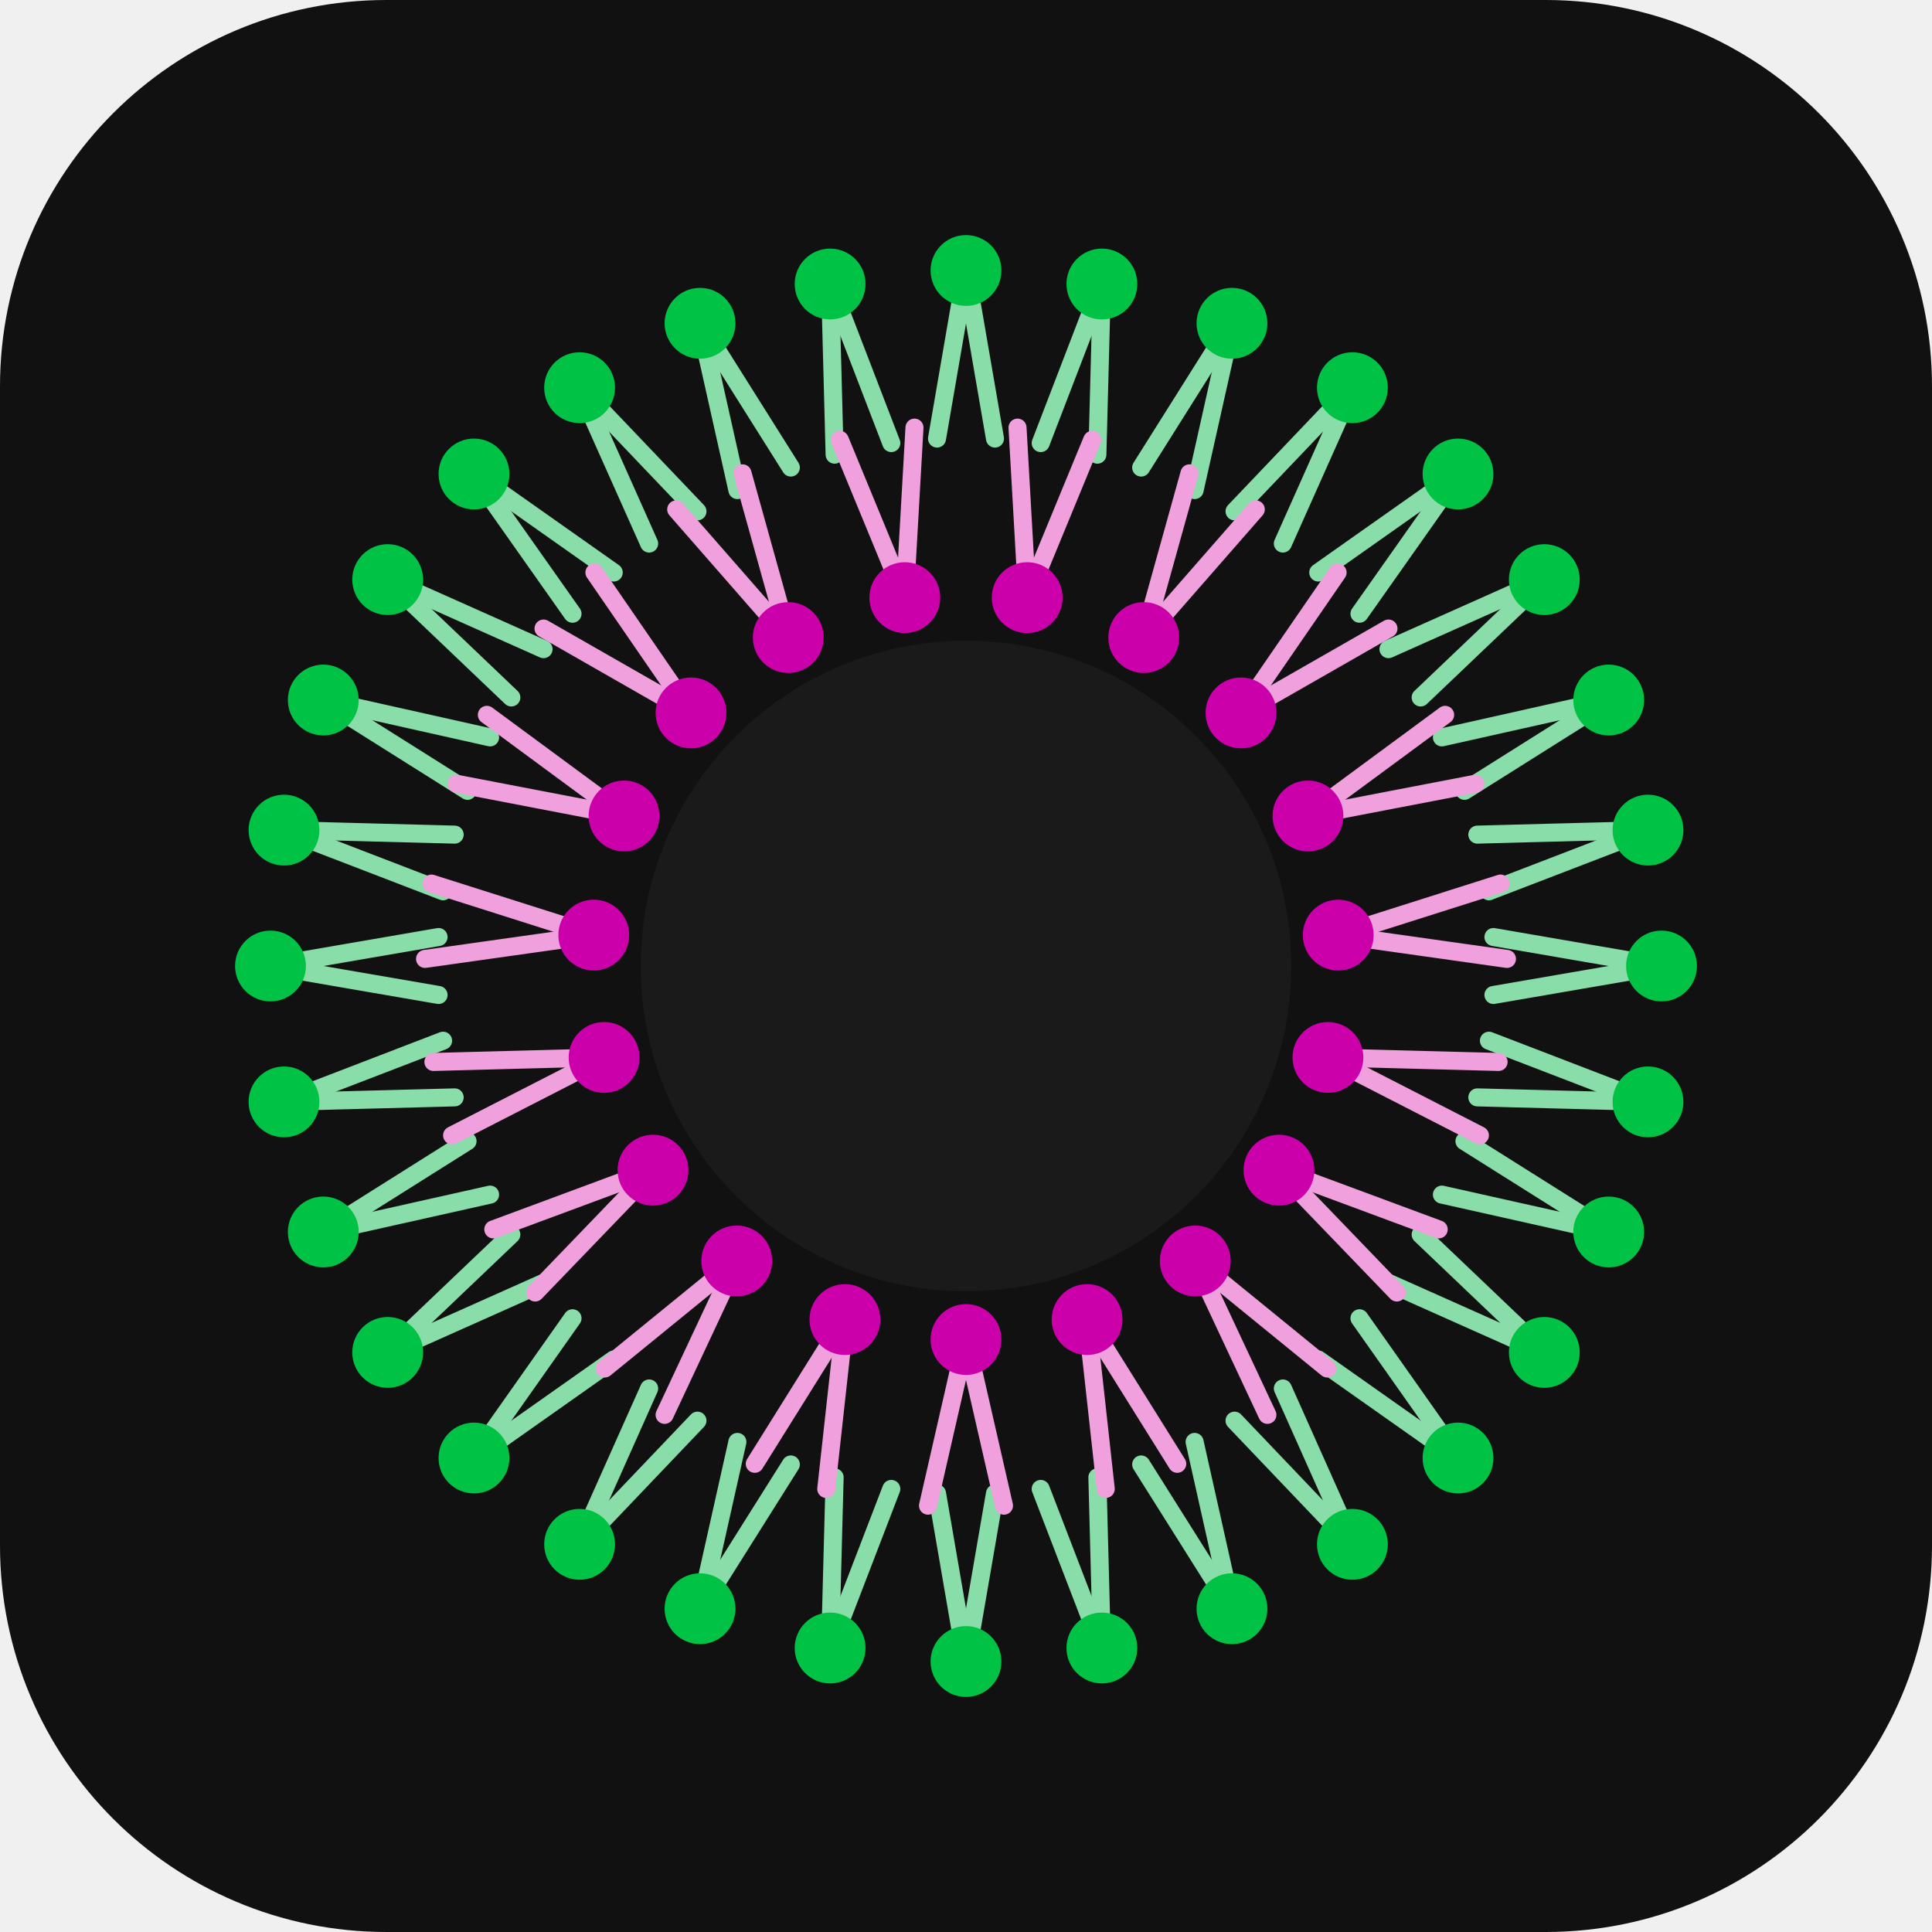
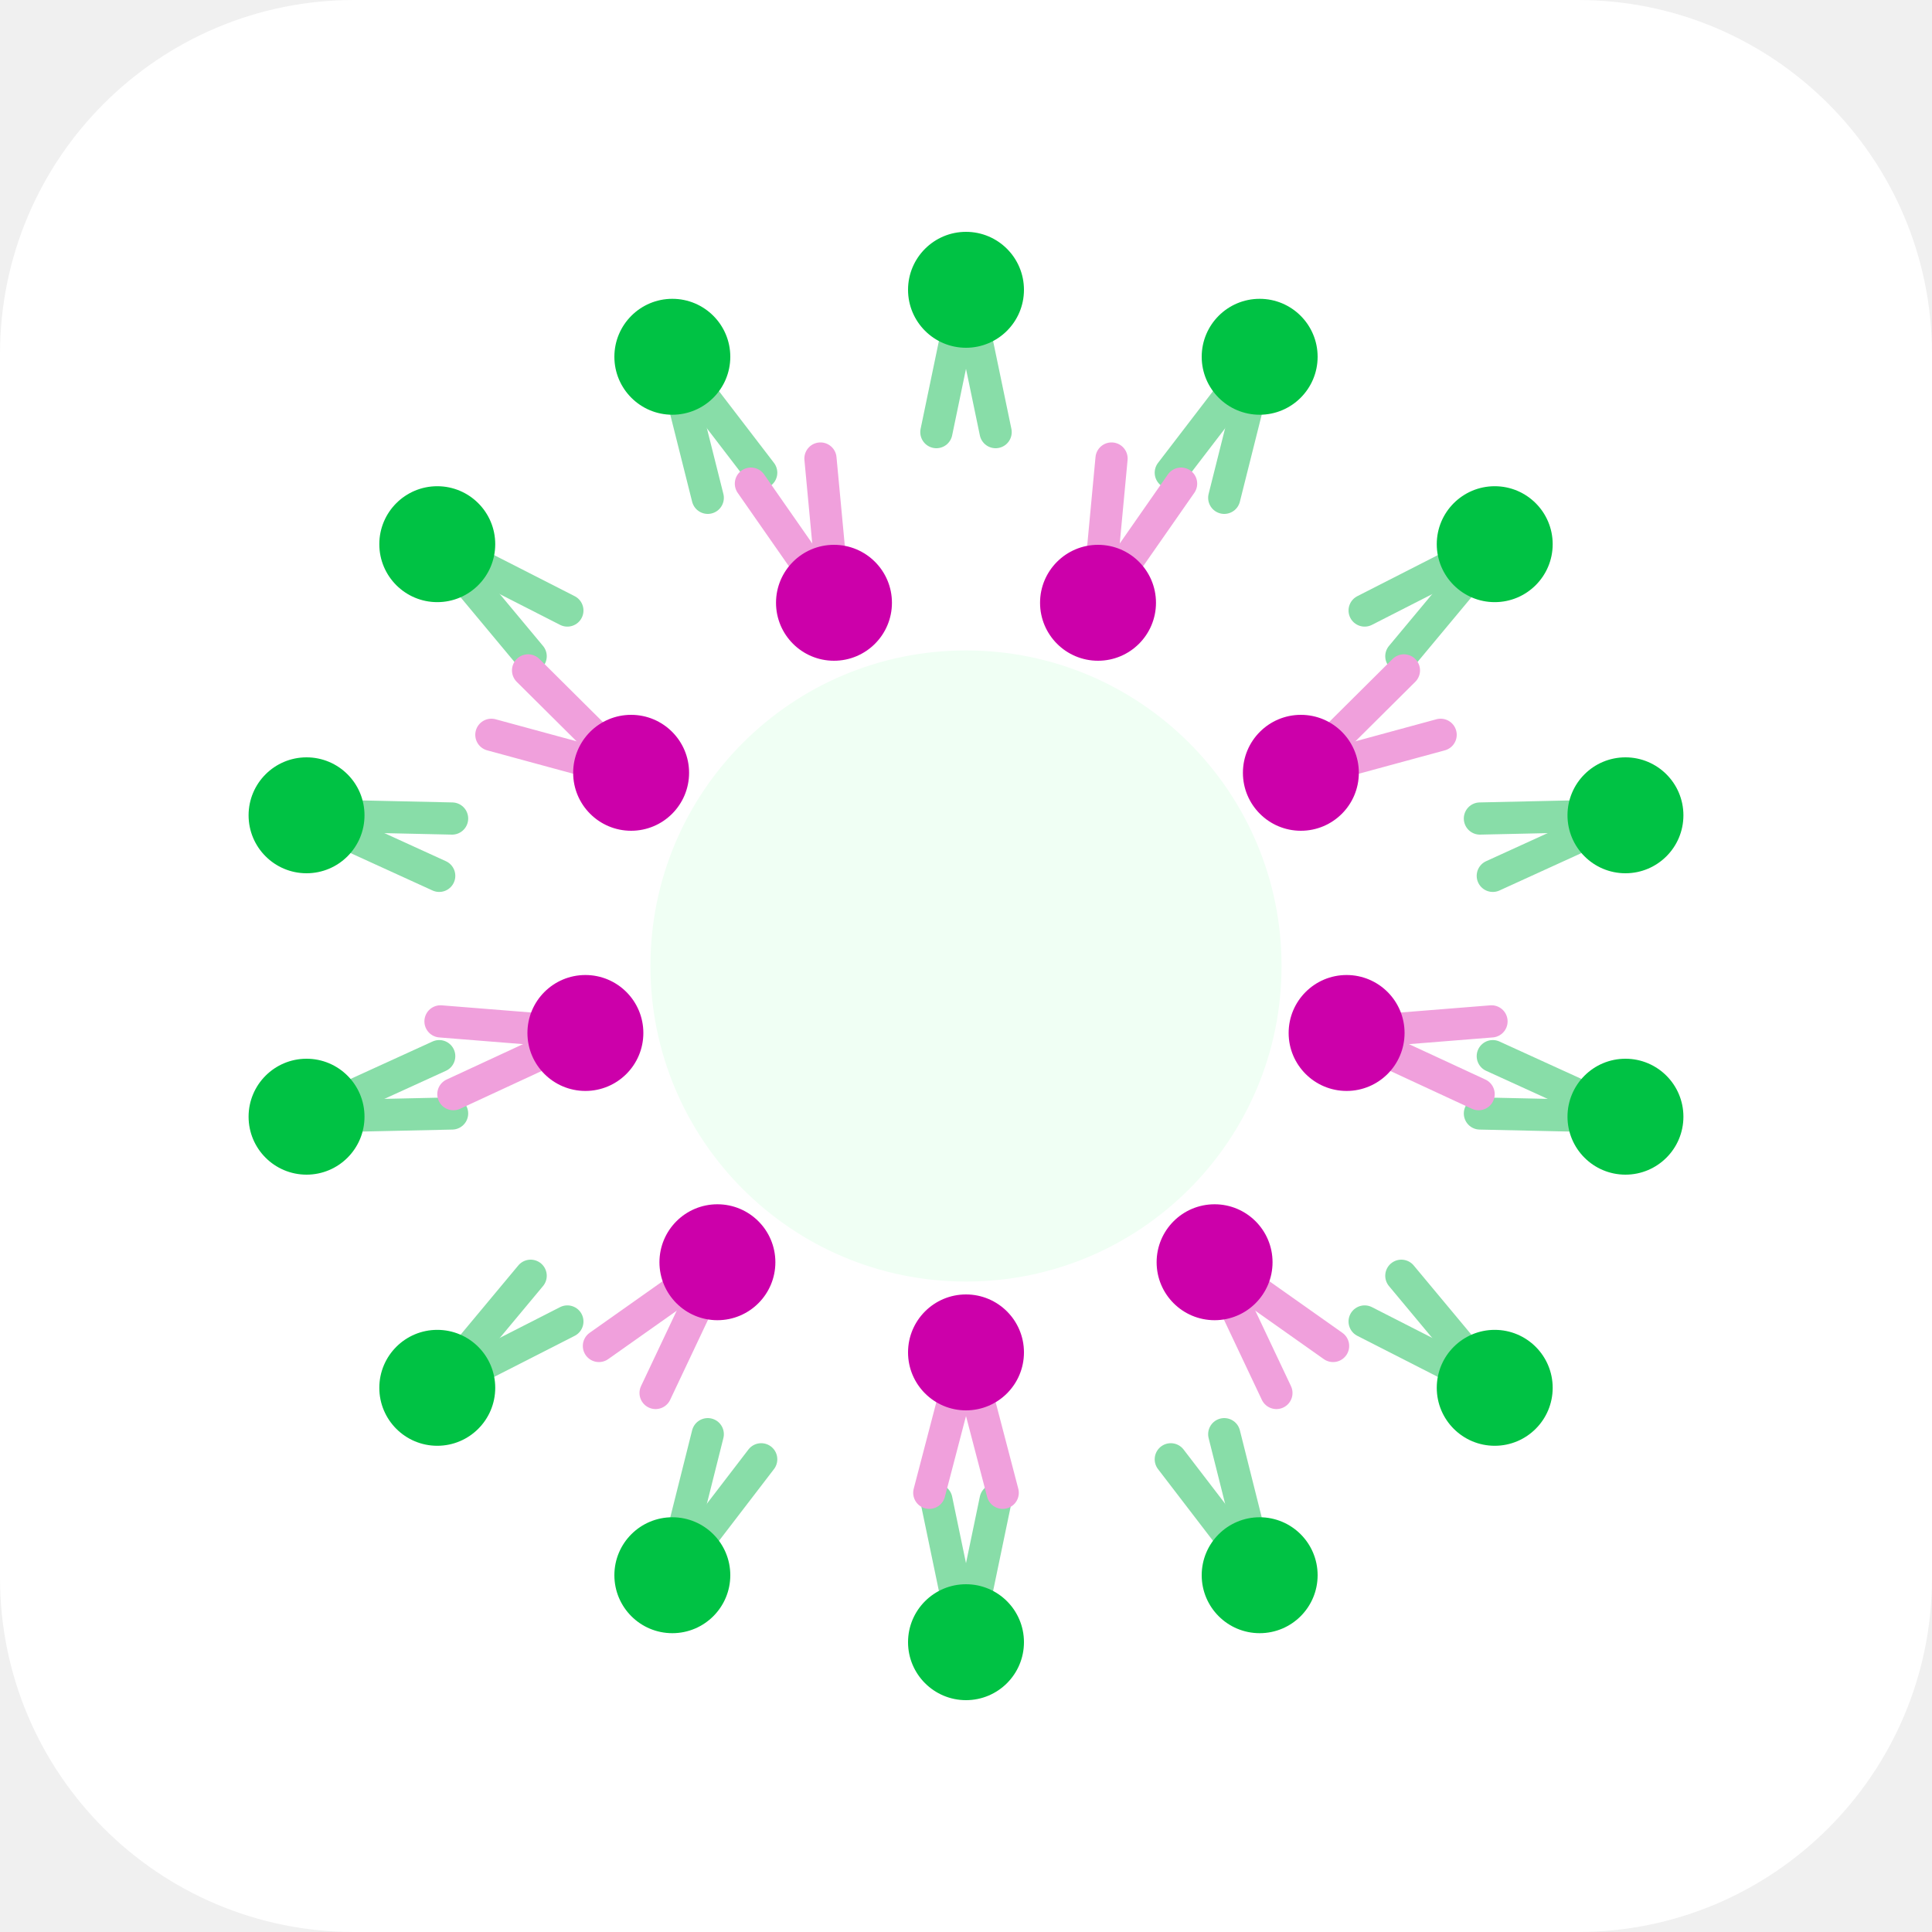
<svg xmlns="http://www.w3.org/2000/svg" viewBox="0 0 300 300" width="300" height="300">
-   <rect width="300" height="300" rx="60" ry="60" fill="#111111" />
-   <circle cx="150" cy="150" r="50.5" fill="#1A1A1A" />
-   <line x1="150.0" y1="42.0" x2="145.5" y2="68.1" stroke="#88DDA8" stroke-width="2.8" stroke-linecap="round" />
-   <line x1="150.0" y1="42.0" x2="154.5" y2="68.1" stroke="#88DDA8" stroke-width="2.8" stroke-linecap="round" />
-   <circle cx="150.0" cy="42.0" r="5.5" fill="#00C244" />
-   <line x1="171.1" y1="44.1" x2="161.6" y2="68.8" stroke="#88DDA8" stroke-width="2.8" stroke-linecap="round" />
-   <line x1="171.1" y1="44.1" x2="170.4" y2="70.6" stroke="#88DDA8" stroke-width="2.8" stroke-linecap="round" />
-   <circle cx="171.1" cy="44.1" r="5.5" fill="#00C244" />
-   <line x1="191.3" y1="50.2" x2="177.2" y2="72.6" stroke="#88DDA8" stroke-width="2.8" stroke-linecap="round" />
-   <line x1="191.3" y1="50.2" x2="185.5" y2="76.1" stroke="#88DDA8" stroke-width="2.8" stroke-linecap="round" />
-   <circle cx="191.3" cy="50.2" r="5.5" fill="#00C244" />
-   <line x1="210.0" y1="60.2" x2="191.7" y2="79.4" stroke="#88DDA8" stroke-width="2.8" stroke-linecap="round" />
-   <line x1="210.0" y1="60.2" x2="199.2" y2="84.4" stroke="#88DDA8" stroke-width="2.8" stroke-linecap="round" />
-   <circle cx="210.0" cy="60.2" r="5.5" fill="#00C244" />
-   <line x1="226.4" y1="73.6" x2="204.7" y2="88.9" stroke="#88DDA8" stroke-width="2.8" stroke-linecap="round" />
-   <line x1="226.4" y1="73.6" x2="211.1" y2="95.3" stroke="#88DDA8" stroke-width="2.8" stroke-linecap="round" />
-   <circle cx="226.4" cy="73.6" r="5.5" fill="#00C244" />
-   <line x1="239.8" y1="90.0" x2="215.6" y2="100.8" stroke="#88DDA8" stroke-width="2.8" stroke-linecap="round" />
-   <line x1="239.8" y1="90.0" x2="220.6" y2="108.3" stroke="#88DDA8" stroke-width="2.8" stroke-linecap="round" />
-   <circle cx="239.8" cy="90.0" r="5.5" fill="#00C244" />
-   <line x1="249.8" y1="108.7" x2="223.9" y2="114.5" stroke="#88DDA8" stroke-width="2.8" stroke-linecap="round" />
-   <line x1="249.8" y1="108.7" x2="227.4" y2="122.8" stroke="#88DDA8" stroke-width="2.8" stroke-linecap="round" />
-   <circle cx="249.8" cy="108.7" r="5.5" fill="#00C244" />
-   <line x1="255.9" y1="128.9" x2="229.4" y2="129.6" stroke="#88DDA8" stroke-width="2.8" stroke-linecap="round" />
-   <line x1="255.9" y1="128.9" x2="231.2" y2="138.4" stroke="#88DDA8" stroke-width="2.8" stroke-linecap="round" />
-   <circle cx="255.9" cy="128.9" r="5.5" fill="#00C244" />
-   <line x1="258.0" y1="150.0" x2="231.9" y2="145.5" stroke="#88DDA8" stroke-width="2.8" stroke-linecap="round" />
-   <line x1="258.0" y1="150.0" x2="231.9" y2="154.5" stroke="#88DDA8" stroke-width="2.8" stroke-linecap="round" />
-   <circle cx="258.0" cy="150.0" r="5.5" fill="#00C244" />
-   <line x1="255.9" y1="171.1" x2="231.2" y2="161.6" stroke="#88DDA8" stroke-width="2.8" stroke-linecap="round" />
-   <line x1="255.9" y1="171.1" x2="229.4" y2="170.4" stroke="#88DDA8" stroke-width="2.8" stroke-linecap="round" />
-   <circle cx="255.9" cy="171.1" r="5.5" fill="#00C244" />
-   <line x1="249.8" y1="191.3" x2="227.4" y2="177.2" stroke="#88DDA8" stroke-width="2.8" stroke-linecap="round" />
-   <line x1="249.8" y1="191.3" x2="223.9" y2="185.5" stroke="#88DDA8" stroke-width="2.8" stroke-linecap="round" />
-   <circle cx="249.8" cy="191.3" r="5.5" fill="#00C244" />
-   <line x1="239.8" y1="210.0" x2="220.6" y2="191.7" stroke="#88DDA8" stroke-width="2.8" stroke-linecap="round" />
-   <line x1="239.8" y1="210.0" x2="215.6" y2="199.2" stroke="#88DDA8" stroke-width="2.8" stroke-linecap="round" />
-   <circle cx="239.8" cy="210.0" r="5.5" fill="#00C244" />
-   <line x1="226.4" y1="226.4" x2="211.1" y2="204.7" stroke="#88DDA8" stroke-width="2.8" stroke-linecap="round" />
-   <line x1="226.4" y1="226.4" x2="204.7" y2="211.1" stroke="#88DDA8" stroke-width="2.8" stroke-linecap="round" />
-   <circle cx="226.4" cy="226.4" r="5.5" fill="#00C244" />
-   <line x1="210.0" y1="239.8" x2="199.2" y2="215.6" stroke="#88DDA8" stroke-width="2.8" stroke-linecap="round" />
-   <line x1="210.0" y1="239.8" x2="191.7" y2="220.6" stroke="#88DDA8" stroke-width="2.8" stroke-linecap="round" />
-   <circle cx="210.0" cy="239.8" r="5.5" fill="#00C244" />
-   <line x1="191.3" y1="249.8" x2="185.5" y2="223.9" stroke="#88DDA8" stroke-width="2.8" stroke-linecap="round" />
-   <line x1="191.3" y1="249.8" x2="177.2" y2="227.4" stroke="#88DDA8" stroke-width="2.8" stroke-linecap="round" />
-   <circle cx="191.3" cy="249.8" r="5.5" fill="#00C244" />
-   <line x1="171.1" y1="255.9" x2="170.4" y2="229.4" stroke="#88DDA8" stroke-width="2.8" stroke-linecap="round" />
-   <line x1="171.1" y1="255.9" x2="161.6" y2="231.2" stroke="#88DDA8" stroke-width="2.8" stroke-linecap="round" />
-   <circle cx="171.1" cy="255.9" r="5.5" fill="#00C244" />
-   <line x1="150.0" y1="258.0" x2="154.5" y2="231.9" stroke="#88DDA8" stroke-width="2.8" stroke-linecap="round" />
-   <line x1="150.0" y1="258.0" x2="145.5" y2="231.9" stroke="#88DDA8" stroke-width="2.8" stroke-linecap="round" />
-   <circle cx="150.0" cy="258.0" r="5.5" fill="#00C244" />
-   <line x1="128.9" y1="255.9" x2="138.4" y2="231.2" stroke="#88DDA8" stroke-width="2.8" stroke-linecap="round" />
-   <line x1="128.9" y1="255.9" x2="129.6" y2="229.4" stroke="#88DDA8" stroke-width="2.8" stroke-linecap="round" />
-   <circle cx="128.9" cy="255.9" r="5.5" fill="#00C244" />
-   <line x1="108.7" y1="249.8" x2="122.8" y2="227.4" stroke="#88DDA8" stroke-width="2.8" stroke-linecap="round" />
-   <line x1="108.7" y1="249.8" x2="114.5" y2="223.9" stroke="#88DDA8" stroke-width="2.8" stroke-linecap="round" />
-   <circle cx="108.7" cy="249.8" r="5.5" fill="#00C244" />
-   <line x1="90.0" y1="239.8" x2="108.3" y2="220.6" stroke="#88DDA8" stroke-width="2.8" stroke-linecap="round" />
-   <line x1="90.0" y1="239.8" x2="100.8" y2="215.6" stroke="#88DDA8" stroke-width="2.8" stroke-linecap="round" />
-   <circle cx="90.0" cy="239.8" r="5.5" fill="#00C244" />
-   <line x1="73.6" y1="226.4" x2="95.3" y2="211.1" stroke="#88DDA8" stroke-width="2.8" stroke-linecap="round" />
-   <line x1="73.6" y1="226.4" x2="88.9" y2="204.7" stroke="#88DDA8" stroke-width="2.8" stroke-linecap="round" />
-   <circle cx="73.6" cy="226.4" r="5.5" fill="#00C244" />
-   <line x1="60.2" y1="210.0" x2="84.4" y2="199.2" stroke="#88DDA8" stroke-width="2.8" stroke-linecap="round" />
-   <line x1="60.2" y1="210.0" x2="79.4" y2="191.7" stroke="#88DDA8" stroke-width="2.8" stroke-linecap="round" />
-   <circle cx="60.2" cy="210.0" r="5.5" fill="#00C244" />
-   <line x1="50.2" y1="191.3" x2="76.1" y2="185.5" stroke="#88DDA8" stroke-width="2.8" stroke-linecap="round" />
-   <line x1="50.2" y1="191.3" x2="72.6" y2="177.2" stroke="#88DDA8" stroke-width="2.8" stroke-linecap="round" />
-   <circle cx="50.2" cy="191.3" r="5.5" fill="#00C244" />
-   <line x1="44.1" y1="171.1" x2="70.6" y2="170.4" stroke="#88DDA8" stroke-width="2.8" stroke-linecap="round" />
-   <line x1="44.1" y1="171.1" x2="68.8" y2="161.6" stroke="#88DDA8" stroke-width="2.8" stroke-linecap="round" />
-   <circle cx="44.1" cy="171.1" r="5.5" fill="#00C244" />
-   <line x1="42.0" y1="150.0" x2="68.1" y2="154.5" stroke="#88DDA8" stroke-width="2.8" stroke-linecap="round" />
-   <line x1="42.0" y1="150.0" x2="68.1" y2="145.5" stroke="#88DDA8" stroke-width="2.8" stroke-linecap="round" />
-   <circle cx="42.0" cy="150.0" r="5.5" fill="#00C244" />
-   <line x1="44.1" y1="128.9" x2="68.8" y2="138.4" stroke="#88DDA8" stroke-width="2.8" stroke-linecap="round" />
-   <line x1="44.1" y1="128.9" x2="70.6" y2="129.6" stroke="#88DDA8" stroke-width="2.8" stroke-linecap="round" />
-   <circle cx="44.1" cy="128.9" r="5.5" fill="#00C244" />
-   <line x1="50.2" y1="108.7" x2="72.6" y2="122.8" stroke="#88DDA8" stroke-width="2.8" stroke-linecap="round" />
-   <line x1="50.2" y1="108.7" x2="76.1" y2="114.5" stroke="#88DDA8" stroke-width="2.8" stroke-linecap="round" />
-   <circle cx="50.2" cy="108.7" r="5.5" fill="#00C244" />
-   <line x1="60.2" y1="90.0" x2="79.4" y2="108.3" stroke="#88DDA8" stroke-width="2.8" stroke-linecap="round" />
-   <line x1="60.2" y1="90.0" x2="84.4" y2="100.8" stroke="#88DDA8" stroke-width="2.8" stroke-linecap="round" />
-   <circle cx="60.2" cy="90.0" r="5.5" fill="#00C244" />
-   <line x1="73.6" y1="73.6" x2="88.9" y2="95.3" stroke="#88DDA8" stroke-width="2.8" stroke-linecap="round" />
-   <line x1="73.6" y1="73.6" x2="95.3" y2="88.9" stroke="#88DDA8" stroke-width="2.8" stroke-linecap="round" />
-   <circle cx="73.6" cy="73.6" r="5.5" fill="#00C244" />
-   <line x1="90.0" y1="60.2" x2="100.8" y2="84.4" stroke="#88DDA8" stroke-width="2.8" stroke-linecap="round" />
-   <line x1="90.0" y1="60.2" x2="108.3" y2="79.4" stroke="#88DDA8" stroke-width="2.8" stroke-linecap="round" />
-   <circle cx="90.0" cy="60.2" r="5.5" fill="#00C244" />
-   <line x1="108.7" y1="50.2" x2="114.5" y2="76.1" stroke="#88DDA8" stroke-width="2.8" stroke-linecap="round" />
-   <line x1="108.7" y1="50.2" x2="122.8" y2="72.6" stroke="#88DDA8" stroke-width="2.8" stroke-linecap="round" />
-   <circle cx="108.7" cy="50.2" r="5.5" fill="#00C244" />
-   <line x1="128.9" y1="44.1" x2="129.6" y2="70.6" stroke="#88DDA8" stroke-width="2.8" stroke-linecap="round" />
-   <line x1="128.9" y1="44.1" x2="138.4" y2="68.8" stroke="#88DDA8" stroke-width="2.8" stroke-linecap="round" />
-   <circle cx="128.9" cy="44.1" r="5.5" fill="#00C244" />
-   <line x1="159.5" y1="92.8" x2="158.0" y2="66.4" stroke="#F0A0DC" stroke-width="2.8" stroke-linecap="round" />
-   <line x1="159.5" y1="92.8" x2="169.6" y2="68.3" stroke="#F0A0DC" stroke-width="2.8" stroke-linecap="round" />
-   <circle cx="159.5" cy="92.8" r="5.5" fill="#CC00AA" />
-   <line x1="177.6" y1="99.0" x2="184.7" y2="73.5" stroke="#F0A0DC" stroke-width="2.8" stroke-linecap="round" />
-   <line x1="177.6" y1="99.0" x2="195.0" y2="79.1" stroke="#F0A0DC" stroke-width="2.8" stroke-linecap="round" />
-   <circle cx="177.6" cy="99.0" r="5.5" fill="#CC00AA" />
-   <line x1="192.7" y1="110.7" x2="207.7" y2="88.9" stroke="#F0A0DC" stroke-width="2.8" stroke-linecap="round" />
-   <line x1="192.7" y1="110.7" x2="215.6" y2="97.6" stroke="#F0A0DC" stroke-width="2.8" stroke-linecap="round" />
-   <circle cx="192.7" cy="110.7" r="5.5" fill="#CC00AA" />
-   <line x1="203.1" y1="126.7" x2="224.4" y2="111.0" stroke="#F0A0DC" stroke-width="2.8" stroke-linecap="round" />
-   <line x1="203.1" y1="126.7" x2="229.1" y2="121.7" stroke="#F0A0DC" stroke-width="2.8" stroke-linecap="round" />
-   <circle cx="203.1" cy="126.7" r="5.5" fill="#CC00AA" />
-   <line x1="207.8" y1="145.2" x2="233.0" y2="137.2" stroke="#F0A0DC" stroke-width="2.8" stroke-linecap="round" />
-   <line x1="207.8" y1="145.2" x2="234.0" y2="148.9" stroke="#F0A0DC" stroke-width="2.8" stroke-linecap="round" />
-   <circle cx="207.8" cy="145.2" r="5.5" fill="#CC00AA" />
-   <line x1="206.2" y1="164.2" x2="232.7" y2="164.9" stroke="#F0A0DC" stroke-width="2.8" stroke-linecap="round" />
-   <line x1="206.2" y1="164.2" x2="229.8" y2="176.3" stroke="#F0A0DC" stroke-width="2.8" stroke-linecap="round" />
-   <circle cx="206.2" cy="164.2" r="5.5" fill="#CC00AA" />
-   <line x1="198.6" y1="181.7" x2="223.4" y2="190.9" stroke="#F0A0DC" stroke-width="2.8" stroke-linecap="round" />
-   <line x1="198.6" y1="181.7" x2="216.9" y2="200.7" stroke="#F0A0DC" stroke-width="2.8" stroke-linecap="round" />
-   <circle cx="198.6" cy="181.7" r="5.5" fill="#CC00AA" />
-   <line x1="185.6" y1="195.8" x2="206.1" y2="212.5" stroke="#F0A0DC" stroke-width="2.8" stroke-linecap="round" />
-   <line x1="185.6" y1="195.8" x2="196.8" y2="219.7" stroke="#F0A0DC" stroke-width="2.8" stroke-linecap="round" />
-   <circle cx="185.6" cy="195.8" r="5.5" fill="#CC00AA" />
-   <line x1="168.8" y1="204.9" x2="182.8" y2="227.3" stroke="#F0A0DC" stroke-width="2.8" stroke-linecap="round" />
-   <line x1="168.8" y1="204.9" x2="171.7" y2="231.2" stroke="#F0A0DC" stroke-width="2.8" stroke-linecap="round" />
-   <circle cx="168.8" cy="204.9" r="5.5" fill="#CC00AA" />
-   <line x1="150.0" y1="208.0" x2="155.9" y2="233.8" stroke="#F0A0DC" stroke-width="2.8" stroke-linecap="round" />
-   <line x1="150.0" y1="208.0" x2="144.1" y2="233.8" stroke="#F0A0DC" stroke-width="2.8" stroke-linecap="round" />
-   <circle cx="150.0" cy="208.0" r="5.5" fill="#CC00AA" />
-   <line x1="131.2" y1="204.9" x2="128.3" y2="231.2" stroke="#F0A0DC" stroke-width="2.8" stroke-linecap="round" />
-   <line x1="131.2" y1="204.9" x2="117.2" y2="227.3" stroke="#F0A0DC" stroke-width="2.8" stroke-linecap="round" />
-   <circle cx="131.2" cy="204.9" r="5.5" fill="#CC00AA" />
-   <line x1="114.4" y1="195.8" x2="103.2" y2="219.7" stroke="#F0A0DC" stroke-width="2.8" stroke-linecap="round" />
-   <line x1="114.4" y1="195.8" x2="93.9" y2="212.5" stroke="#F0A0DC" stroke-width="2.8" stroke-linecap="round" />
-   <circle cx="114.4" cy="195.8" r="5.5" fill="#CC00AA" />
-   <line x1="101.4" y1="181.7" x2="83.1" y2="200.7" stroke="#F0A0DC" stroke-width="2.8" stroke-linecap="round" />
-   <line x1="101.4" y1="181.7" x2="76.6" y2="190.9" stroke="#F0A0DC" stroke-width="2.8" stroke-linecap="round" />
-   <circle cx="101.4" cy="181.7" r="5.5" fill="#CC00AA" />
-   <line x1="93.8" y1="164.2" x2="70.2" y2="176.3" stroke="#F0A0DC" stroke-width="2.8" stroke-linecap="round" />
-   <line x1="93.8" y1="164.2" x2="67.3" y2="164.9" stroke="#F0A0DC" stroke-width="2.8" stroke-linecap="round" />
-   <circle cx="93.8" cy="164.2" r="5.5" fill="#CC00AA" />
-   <line x1="92.2" y1="145.2" x2="66.0" y2="148.9" stroke="#F0A0DC" stroke-width="2.8" stroke-linecap="round" />
-   <line x1="92.2" y1="145.2" x2="67.0" y2="137.2" stroke="#F0A0DC" stroke-width="2.8" stroke-linecap="round" />
-   <circle cx="92.2" cy="145.2" r="5.5" fill="#CC00AA" />
-   <line x1="96.9" y1="126.7" x2="70.9" y2="121.7" stroke="#F0A0DC" stroke-width="2.8" stroke-linecap="round" />
-   <line x1="96.9" y1="126.7" x2="75.6" y2="111.0" stroke="#F0A0DC" stroke-width="2.8" stroke-linecap="round" />
-   <circle cx="96.9" cy="126.7" r="5.5" fill="#CC00AA" />
-   <line x1="107.3" y1="110.7" x2="84.4" y2="97.6" stroke="#F0A0DC" stroke-width="2.8" stroke-linecap="round" />
-   <line x1="107.3" y1="110.7" x2="92.3" y2="88.9" stroke="#F0A0DC" stroke-width="2.8" stroke-linecap="round" />
-   <circle cx="107.3" cy="110.7" r="5.5" fill="#CC00AA" />
-   <line x1="122.4" y1="99.0" x2="105.0" y2="79.1" stroke="#F0A0DC" stroke-width="2.8" stroke-linecap="round" />
-   <line x1="122.4" y1="99.0" x2="115.3" y2="73.5" stroke="#F0A0DC" stroke-width="2.8" stroke-linecap="round" />
-   <circle cx="122.4" cy="99.0" r="5.5" fill="#CC00AA" />
-   <line x1="140.5" y1="92.8" x2="130.4" y2="68.3" stroke="#F0A0DC" stroke-width="2.8" stroke-linecap="round" />
-   <line x1="140.5" y1="92.8" x2="142.0" y2="66.4" stroke="#F0A0DC" stroke-width="2.8" stroke-linecap="round" />
-   <circle cx="140.5" cy="92.8" r="5.5" fill="#CC00AA" />
+   <rect width="300" height="300" rx="55" ry="55" fill="#FFFFFF" />
+   <circle cx="150" cy="150" r="49" fill="#F0FFF4" />
+   <line x1="150.0" y1="45.0" x2="145.4" y2="67.1" stroke="#88DDA8" stroke-width="5" stroke-linecap="round" />
+   <line x1="150.0" y1="45.0" x2="154.6" y2="67.1" stroke="#88DDA8" stroke-width="5" stroke-linecap="round" />
+   <circle cx="150.0" cy="45.0" r="9" fill="#00C244" />
+   <line x1="195.6" y1="55.4" x2="181.8" y2="73.4" stroke="#88DDA8" stroke-width="5" stroke-linecap="round" />
+   <line x1="195.6" y1="55.4" x2="190.1" y2="77.3" stroke="#88DDA8" stroke-width="5" stroke-linecap="round" />
+   <circle cx="195.6" cy="55.4" r="9" fill="#00C244" />
+   <line x1="232.1" y1="84.5" x2="211.9" y2="94.8" stroke="#88DDA8" stroke-width="5" stroke-linecap="round" />
+   <line x1="232.1" y1="84.5" x2="217.6" y2="101.9" stroke="#88DDA8" stroke-width="5" stroke-linecap="round" />
+   <circle cx="232.1" cy="84.5" r="9" fill="#00C244" />
+   <line x1="252.4" y1="126.6" x2="229.8" y2="127.1" stroke="#88DDA8" stroke-width="5" stroke-linecap="round" />
+   <line x1="252.4" y1="126.6" x2="231.8" y2="136.0" stroke="#88DDA8" stroke-width="5" stroke-linecap="round" />
+   <circle cx="252.4" cy="126.6" r="9" fill="#00C244" />
+   <line x1="252.4" y1="173.4" x2="231.8" y2="164.0" stroke="#88DDA8" stroke-width="5" stroke-linecap="round" />
+   <line x1="252.4" y1="173.4" x2="229.8" y2="172.9" stroke="#88DDA8" stroke-width="5" stroke-linecap="round" />
+   <circle cx="252.4" cy="173.4" r="9" fill="#00C244" />
+   <line x1="232.1" y1="215.5" x2="217.6" y2="198.1" stroke="#88DDA8" stroke-width="5" stroke-linecap="round" />
+   <line x1="232.1" y1="215.5" x2="211.9" y2="205.2" stroke="#88DDA8" stroke-width="5" stroke-linecap="round" />
+   <circle cx="232.1" cy="215.5" r="9" fill="#00C244" />
+   <line x1="195.6" y1="244.6" x2="190.1" y2="222.7" stroke="#88DDA8" stroke-width="5" stroke-linecap="round" />
+   <line x1="195.6" y1="244.6" x2="181.8" y2="226.6" stroke="#88DDA8" stroke-width="5" stroke-linecap="round" />
+   <circle cx="195.6" cy="244.6" r="9" fill="#00C244" />
+   <line x1="150.0" y1="255.0" x2="154.6" y2="232.9" stroke="#88DDA8" stroke-width="5" stroke-linecap="round" />
+   <line x1="150.0" y1="255.0" x2="145.4" y2="232.9" stroke="#88DDA8" stroke-width="5" stroke-linecap="round" />
+   <circle cx="150.0" cy="255.0" r="9" fill="#00C244" />
+   <line x1="104.4" y1="244.6" x2="118.2" y2="226.6" stroke="#88DDA8" stroke-width="5" stroke-linecap="round" />
+   <line x1="104.4" y1="244.6" x2="109.9" y2="222.7" stroke="#88DDA8" stroke-width="5" stroke-linecap="round" />
+   <circle cx="104.4" cy="244.6" r="9" fill="#00C244" />
+   <line x1="67.9" y1="215.5" x2="88.1" y2="205.2" stroke="#88DDA8" stroke-width="5" stroke-linecap="round" />
+   <line x1="67.9" y1="215.5" x2="82.4" y2="198.1" stroke="#88DDA8" stroke-width="5" stroke-linecap="round" />
+   <circle cx="67.9" cy="215.5" r="9" fill="#00C244" />
+   <line x1="47.6" y1="173.4" x2="70.2" y2="172.9" stroke="#88DDA8" stroke-width="5" stroke-linecap="round" />
+   <line x1="47.6" y1="173.4" x2="68.2" y2="164.0" stroke="#88DDA8" stroke-width="5" stroke-linecap="round" />
+   <circle cx="47.6" cy="173.4" r="9" fill="#00C244" />
+   <line x1="47.6" y1="126.6" x2="68.2" y2="136.0" stroke="#88DDA8" stroke-width="5" stroke-linecap="round" />
+   <line x1="47.6" y1="126.6" x2="70.2" y2="127.1" stroke="#88DDA8" stroke-width="5" stroke-linecap="round" />
+   <circle cx="47.6" cy="126.6" r="9" fill="#00C244" />
+   <line x1="67.9" y1="84.5" x2="82.4" y2="101.9" stroke="#88DDA8" stroke-width="5" stroke-linecap="round" />
+   <line x1="67.9" y1="84.5" x2="88.1" y2="94.8" stroke="#88DDA8" stroke-width="5" stroke-linecap="round" />
+   <circle cx="67.9" cy="84.5" r="9" fill="#00C244" />
+   <line x1="104.4" y1="55.4" x2="109.9" y2="77.3" stroke="#88DDA8" stroke-width="5" stroke-linecap="round" />
+   <line x1="104.4" y1="55.4" x2="118.2" y2="73.4" stroke="#88DDA8" stroke-width="5" stroke-linecap="round" />
+   <circle cx="104.4" cy="55.4" r="9" fill="#00C244" />
+   <line x1="170.5" y1="93.6" x2="172.6" y2="71.2" stroke="#F0A0DC" stroke-width="5" stroke-linecap="round" />
+   <line x1="170.5" y1="93.6" x2="183.4" y2="75.1" stroke="#F0A0DC" stroke-width="5" stroke-linecap="round" />
+   <circle cx="170.5" cy="93.6" r="9" fill="#CC00AA" />
+   <line x1="202.0" y1="120.0" x2="218.0" y2="104.1" stroke="#F0A0DC" stroke-width="5" stroke-linecap="round" />
+   <line x1="202.0" y1="120.0" x2="223.7" y2="114.1" stroke="#F0A0DC" stroke-width="5" stroke-linecap="round" />
+   <circle cx="202.0" cy="120.0" r="9" fill="#CC00AA" />
+   <line x1="209.1" y1="160.4" x2="231.6" y2="158.6" stroke="#F0A0DC" stroke-width="5" stroke-linecap="round" />
+   <line x1="209.1" y1="160.4" x2="229.6" y2="169.9" stroke="#F0A0DC" stroke-width="5" stroke-linecap="round" />
+   <circle cx="209.1" cy="160.4" r="9" fill="#CC00AA" />
+   <line x1="188.6" y1="196.0" x2="207.0" y2="209.0" stroke="#F0A0DC" stroke-width="5" stroke-linecap="round" />
+   <line x1="188.6" y1="196.0" x2="198.2" y2="216.3" stroke="#F0A0DC" stroke-width="5" stroke-linecap="round" />
+   <circle cx="188.6" cy="196.0" r="9" fill="#CC00AA" />
+   <line x1="150.0" y1="210.0" x2="155.7" y2="231.8" stroke="#F0A0DC" stroke-width="5" stroke-linecap="round" />
+   <line x1="150.0" y1="210.0" x2="144.3" y2="231.8" stroke="#F0A0DC" stroke-width="5" stroke-linecap="round" />
+   <circle cx="150.0" cy="210.0" r="9" fill="#CC00AA" />
+   <line x1="111.4" y1="196.0" x2="101.8" y2="216.3" stroke="#F0A0DC" stroke-width="5" stroke-linecap="round" />
+   <line x1="111.4" y1="196.0" x2="93.0" y2="209.0" stroke="#F0A0DC" stroke-width="5" stroke-linecap="round" />
+   <circle cx="111.4" cy="196.0" r="9" fill="#CC00AA" />
+   <line x1="90.9" y1="160.4" x2="70.4" y2="169.9" stroke="#F0A0DC" stroke-width="5" stroke-linecap="round" />
+   <line x1="90.9" y1="160.4" x2="68.4" y2="158.6" stroke="#F0A0DC" stroke-width="5" stroke-linecap="round" />
+   <circle cx="90.9" cy="160.4" r="9" fill="#CC00AA" />
+   <line x1="98.0" y1="120.0" x2="76.3" y2="114.1" stroke="#F0A0DC" stroke-width="5" stroke-linecap="round" />
+   <line x1="98.0" y1="120.0" x2="82.0" y2="104.1" stroke="#F0A0DC" stroke-width="5" stroke-linecap="round" />
+   <circle cx="98.0" cy="120.0" r="9" fill="#CC00AA" />
+   <line x1="129.5" y1="93.6" x2="116.6" y2="75.1" stroke="#F0A0DC" stroke-width="5" stroke-linecap="round" />
+   <line x1="129.5" y1="93.6" x2="127.4" y2="71.2" stroke="#F0A0DC" stroke-width="5" stroke-linecap="round" />
+   <circle cx="129.5" cy="93.6" r="9" fill="#CC00AA" />
</svg>
